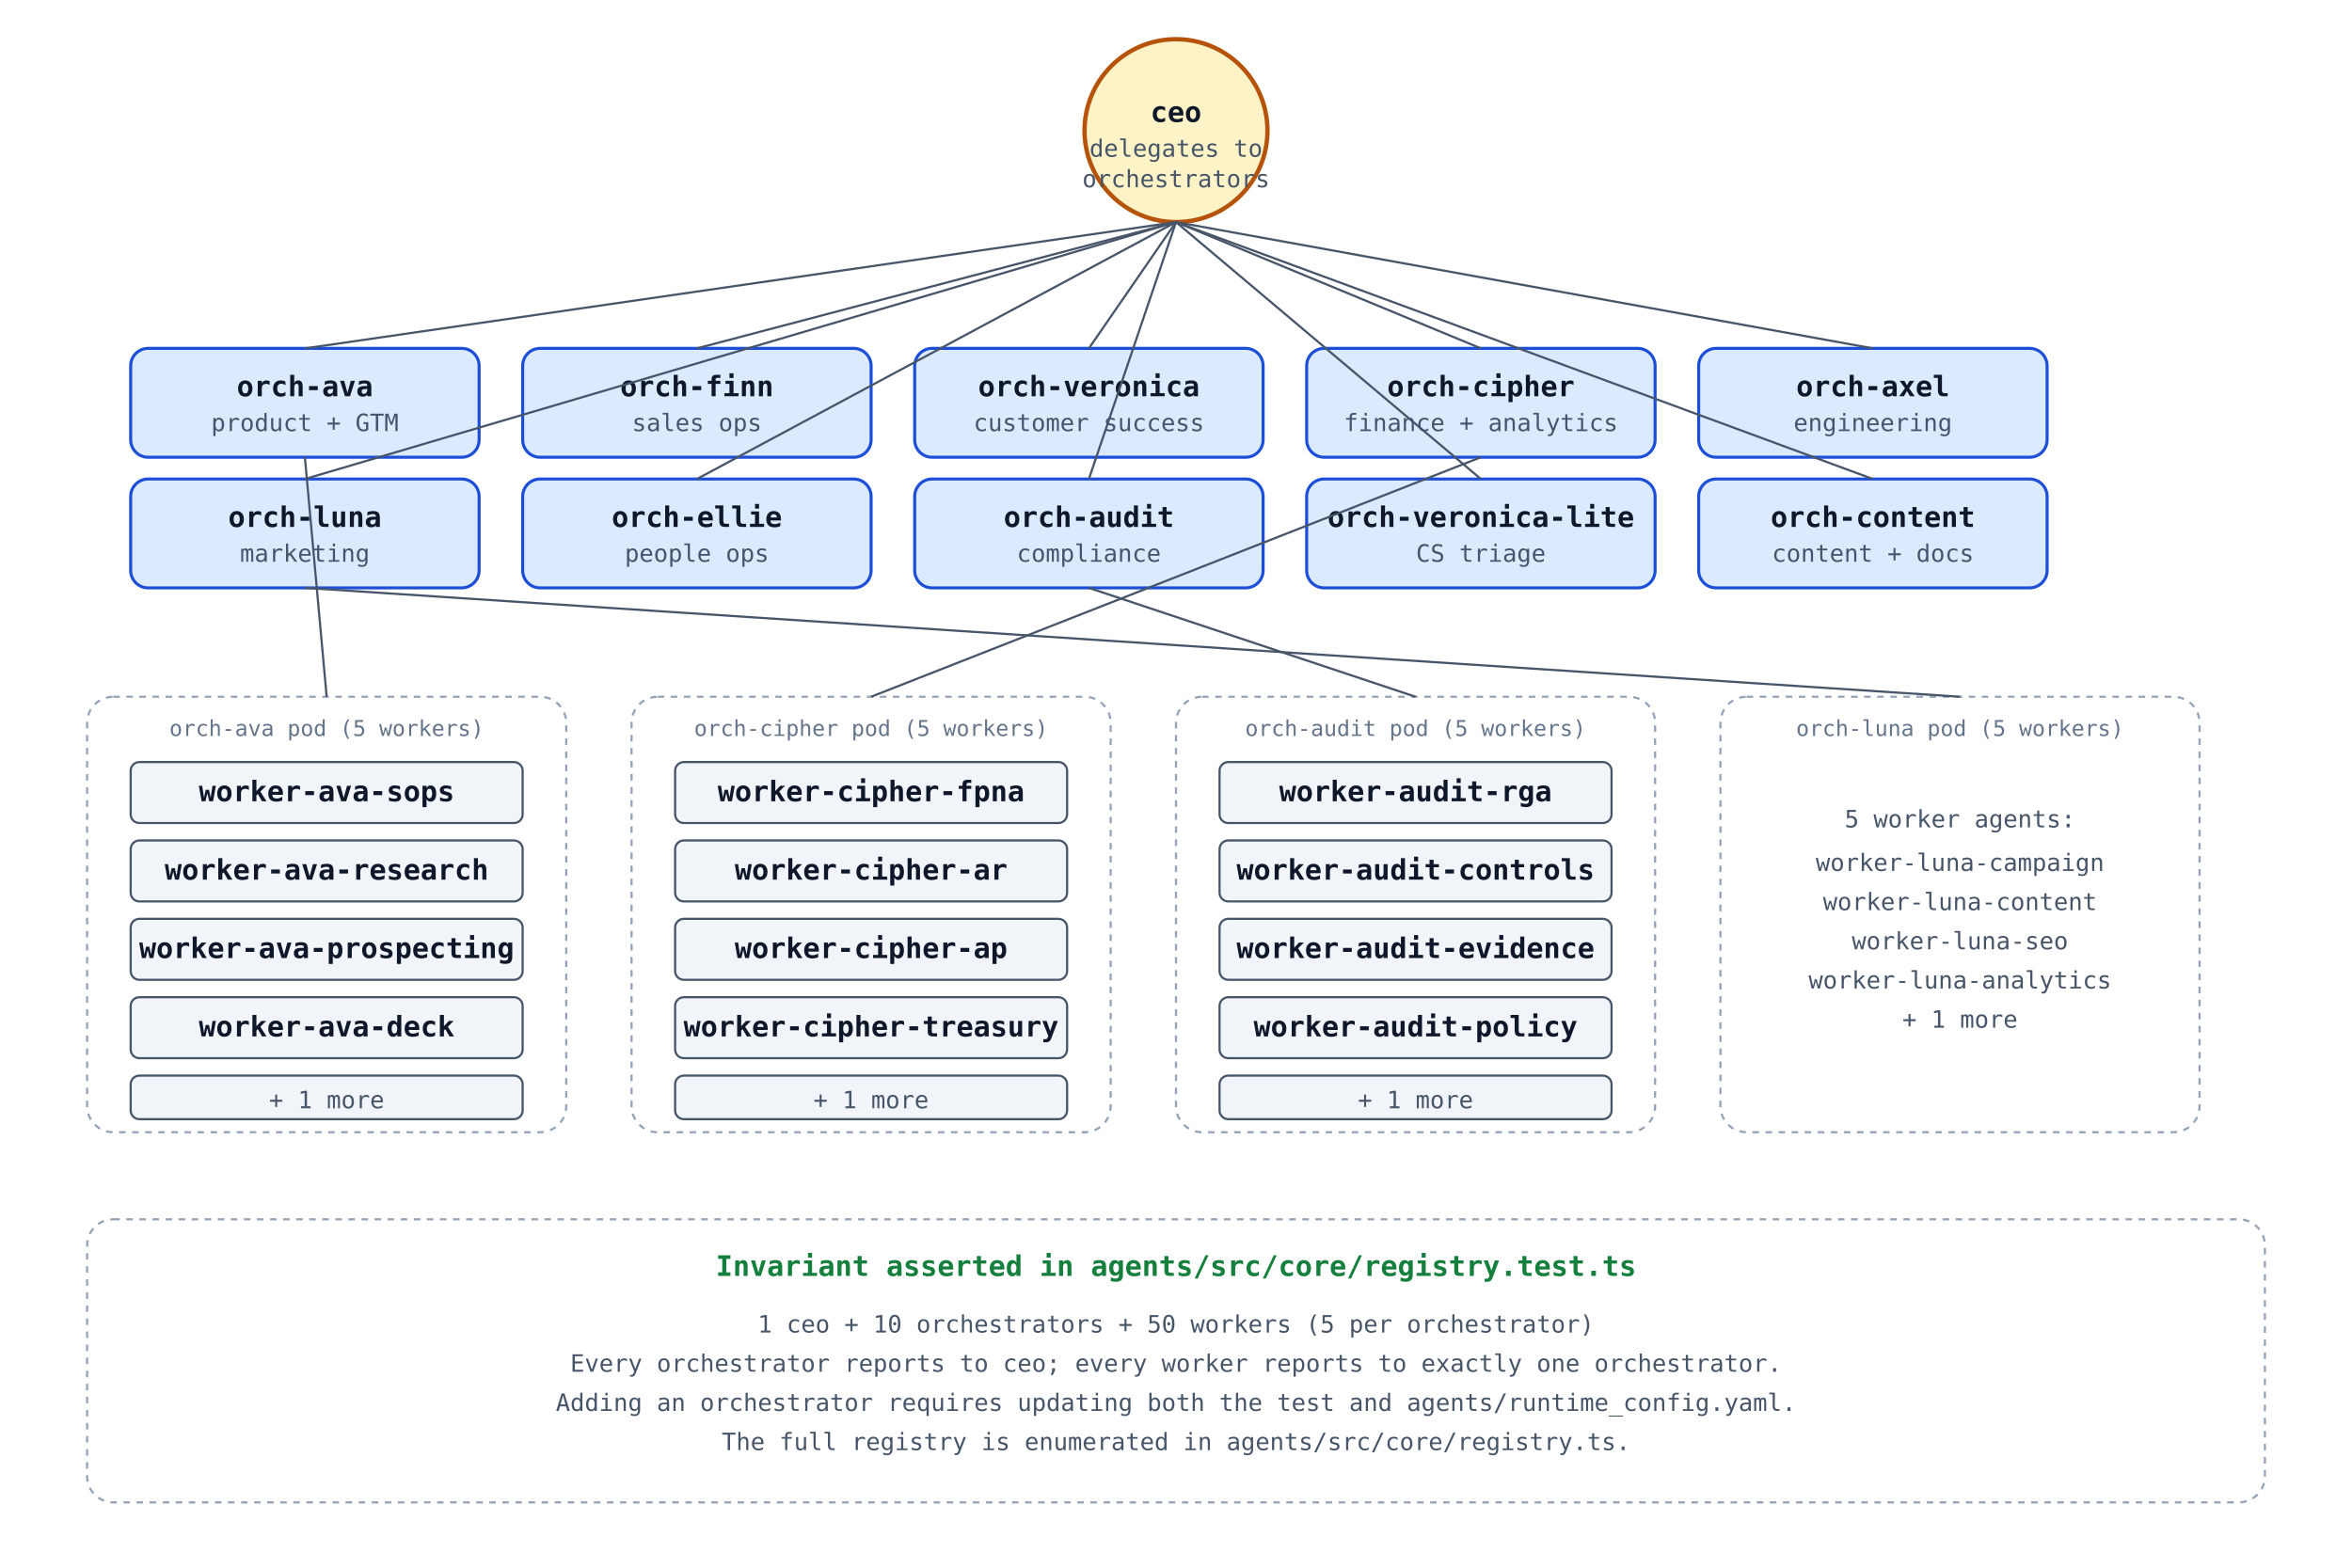
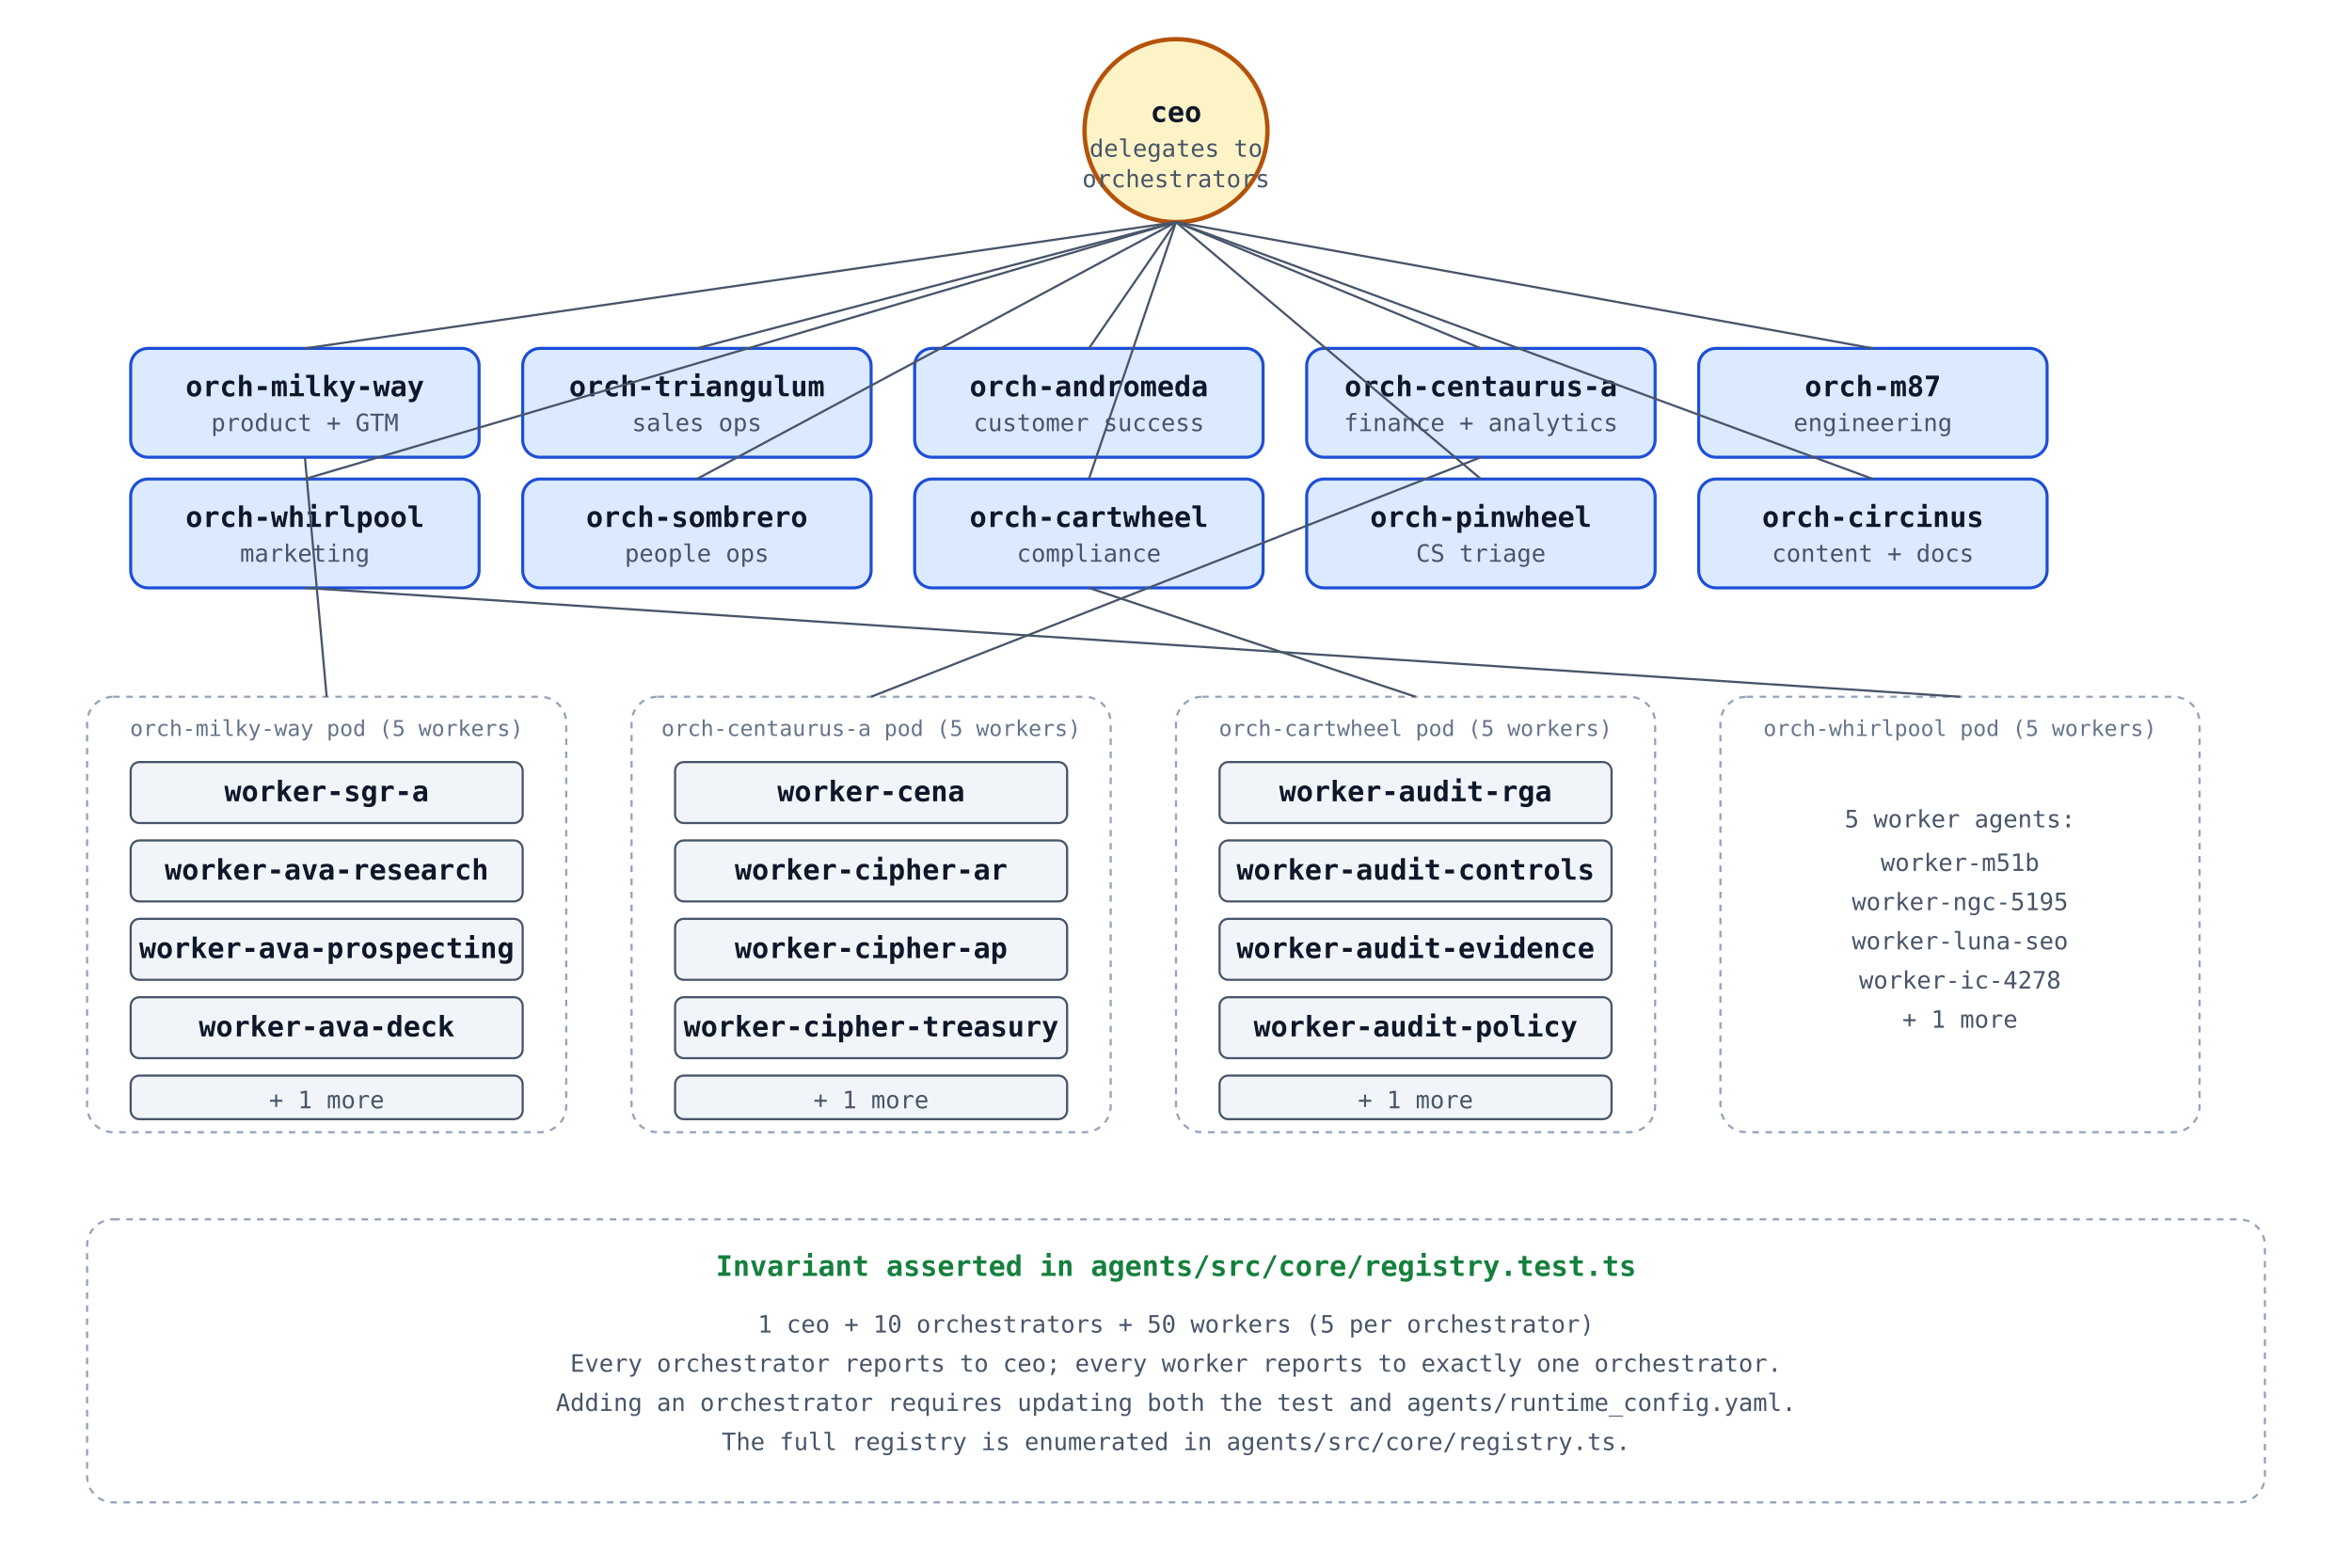
<svg xmlns="http://www.w3.org/2000/svg" viewBox="0 0 1080 720" font-family="ui-monospace, SFMono-Regular, Menlo, Consolas, monospace" font-size="13">
  <style>
    .ceo { fill: #fef3c7; stroke: #b45309; stroke-width: 2; rx: 50; ry: 50; }
    .orch { fill: #dbeafe; stroke: #1d4ed8; stroke-width: 1.4; rx: 8; ry: 8; }
    .worker { fill: #f1f5f9; stroke: #475569; stroke-width: 1; rx: 4; ry: 4; }
    .title { fill: #0f172a; font-weight: 700; }
    .sub { fill: #475569; font-size: 11px; }
    .edge { stroke: #475569; stroke-width: 1; fill: none; }
    .pod-rect { fill: none; stroke: #94a3b8; stroke-width: 1; stroke-dasharray: 3 3; rx: 12; ry: 12; }
    .pod-label { fill: #64748b; font-size: 10px; }
    .inv { fill: #15803d; font-weight: 700; }
  </style>
  <circle cx="540" cy="60" r="42" class="ceo" />
  <text x="540" y="56" text-anchor="middle" class="title">ceo</text>
  <text x="540" y="72" text-anchor="middle" class="sub">delegates to</text>
  <text x="540" y="86" text-anchor="middle" class="sub">orchestrators</text>
  <g>
    <rect x="60" y="160" width="160" height="50" class="orch" />
-     <text x="140" y="182" text-anchor="middle" class="title">orch-ava</text>
+     <text x="140" y="182" text-anchor="middle" class="title">orch-milky-way</text>
    <text x="140" y="198" text-anchor="middle" class="sub">product + GTM</text>
    <rect x="240" y="160" width="160" height="50" class="orch" />
-     <text x="320" y="182" text-anchor="middle" class="title">orch-finn</text>
+     <text x="320" y="182" text-anchor="middle" class="title">orch-triangulum</text>
    <text x="320" y="198" text-anchor="middle" class="sub">sales ops</text>
    <rect x="420" y="160" width="160" height="50" class="orch" />
-     <text x="500" y="182" text-anchor="middle" class="title">orch-veronica</text>
+     <text x="500" y="182" text-anchor="middle" class="title">orch-andromeda</text>
    <text x="500" y="198" text-anchor="middle" class="sub">customer success</text>
    <rect x="600" y="160" width="160" height="50" class="orch" />
-     <text x="680" y="182" text-anchor="middle" class="title">orch-cipher</text>
+     <text x="680" y="182" text-anchor="middle" class="title">orch-centaurus-a</text>
    <text x="680" y="198" text-anchor="middle" class="sub">finance + analytics</text>
    <rect x="780" y="160" width="160" height="50" class="orch" />
-     <text x="860" y="182" text-anchor="middle" class="title">orch-axel</text>
+     <text x="860" y="182" text-anchor="middle" class="title">orch-m87</text>
    <text x="860" y="198" text-anchor="middle" class="sub">engineering</text>
    <rect x="60" y="220" width="160" height="50" class="orch" />
-     <text x="140" y="242" text-anchor="middle" class="title">orch-luna</text>
+     <text x="140" y="242" text-anchor="middle" class="title">orch-whirlpool</text>
    <text x="140" y="258" text-anchor="middle" class="sub">marketing</text>
    <rect x="240" y="220" width="160" height="50" class="orch" />
-     <text x="320" y="242" text-anchor="middle" class="title">orch-ellie</text>
+     <text x="320" y="242" text-anchor="middle" class="title">orch-sombrero</text>
    <text x="320" y="258" text-anchor="middle" class="sub">people ops</text>
    <rect x="420" y="220" width="160" height="50" class="orch" />
-     <text x="500" y="242" text-anchor="middle" class="title">orch-audit</text>
+     <text x="500" y="242" text-anchor="middle" class="title">orch-cartwheel</text>
    <text x="500" y="258" text-anchor="middle" class="sub">compliance</text>
    <rect x="600" y="220" width="160" height="50" class="orch" />
-     <text x="680" y="242" text-anchor="middle" class="title">orch-veronica-lite</text>
+     <text x="680" y="242" text-anchor="middle" class="title">orch-pinwheel</text>
    <text x="680" y="258" text-anchor="middle" class="sub">CS triage</text>
    <rect x="780" y="220" width="160" height="50" class="orch" />
-     <text x="860" y="242" text-anchor="middle" class="title">orch-content</text>
+     <text x="860" y="242" text-anchor="middle" class="title">orch-circinus</text>
    <text x="860" y="258" text-anchor="middle" class="sub">content + docs</text>
  </g>
  <path d="M 540 102 L 140 160" class="edge" />
  <path d="M 540 102 L 320 160" class="edge" />
  <path d="M 540 102 L 500 160" class="edge" />
  <path d="M 540 102 L 680 160" class="edge" />
  <path d="M 540 102 L 860 160" class="edge" />
  <path d="M 540 102 L 140 220" class="edge" />
  <path d="M 540 102 L 320 220" class="edge" />
  <path d="M 540 102 L 500 220" class="edge" />
  <path d="M 540 102 L 680 220" class="edge" />
  <path d="M 540 102 L 860 220" class="edge" />
  <rect x="40" y="320" width="220" height="200" class="pod-rect" />
-   <text x="150" y="338" text-anchor="middle" class="pod-label">orch-ava pod (5 workers)</text>
+   <text x="150" y="338" text-anchor="middle" class="pod-label">orch-milky-way pod (5 workers)</text>
  <rect x="60" y="350" width="180" height="28" class="worker" />
-   <text x="150" y="368" text-anchor="middle" class="title">worker-ava-sops</text>
+   <text x="150" y="368" text-anchor="middle" class="title">worker-sgr-a</text>
  <rect x="60" y="386" width="180" height="28" class="worker" />
  <text x="150" y="404" text-anchor="middle" class="title">worker-ava-research</text>
  <rect x="60" y="422" width="180" height="28" class="worker" />
  <text x="150" y="440" text-anchor="middle" class="title">worker-ava-prospecting</text>
  <rect x="60" y="458" width="180" height="28" class="worker" />
  <text x="150" y="476" text-anchor="middle" class="title">worker-ava-deck</text>
  <rect x="60" y="494" width="180" height="20" class="worker" />
  <text x="150" y="509" text-anchor="middle" class="sub">+ 1 more</text>
  <rect x="290" y="320" width="220" height="200" class="pod-rect" />
-   <text x="400" y="338" text-anchor="middle" class="pod-label">orch-cipher pod (5 workers)</text>
+   <text x="400" y="338" text-anchor="middle" class="pod-label">orch-centaurus-a pod (5 workers)</text>
  <rect x="310" y="350" width="180" height="28" class="worker" />
-   <text x="400" y="368" text-anchor="middle" class="title">worker-cipher-fpna</text>
+   <text x="400" y="368" text-anchor="middle" class="title">worker-cena</text>
  <rect x="310" y="386" width="180" height="28" class="worker" />
  <text x="400" y="404" text-anchor="middle" class="title">worker-cipher-ar</text>
  <rect x="310" y="422" width="180" height="28" class="worker" />
  <text x="400" y="440" text-anchor="middle" class="title">worker-cipher-ap</text>
  <rect x="310" y="458" width="180" height="28" class="worker" />
  <text x="400" y="476" text-anchor="middle" class="title">worker-cipher-treasury</text>
  <rect x="310" y="494" width="180" height="20" class="worker" />
  <text x="400" y="509" text-anchor="middle" class="sub">+ 1 more</text>
  <rect x="540" y="320" width="220" height="200" class="pod-rect" />
-   <text x="650" y="338" text-anchor="middle" class="pod-label">orch-audit pod (5 workers)</text>
+   <text x="650" y="338" text-anchor="middle" class="pod-label">orch-cartwheel pod (5 workers)</text>
  <rect x="560" y="350" width="180" height="28" class="worker" />
  <text x="650" y="368" text-anchor="middle" class="title">worker-audit-rga</text>
  <rect x="560" y="386" width="180" height="28" class="worker" />
  <text x="650" y="404" text-anchor="middle" class="title">worker-audit-controls</text>
  <rect x="560" y="422" width="180" height="28" class="worker" />
  <text x="650" y="440" text-anchor="middle" class="title">worker-audit-evidence</text>
  <rect x="560" y="458" width="180" height="28" class="worker" />
  <text x="650" y="476" text-anchor="middle" class="title">worker-audit-policy</text>
  <rect x="560" y="494" width="180" height="20" class="worker" />
  <text x="650" y="509" text-anchor="middle" class="sub">+ 1 more</text>
  <rect x="790" y="320" width="220" height="200" class="pod-rect" />
-   <text x="900" y="338" text-anchor="middle" class="pod-label">orch-luna pod (5 workers)</text>
+   <text x="900" y="338" text-anchor="middle" class="pod-label">orch-whirlpool pod (5 workers)</text>
  <text x="900" y="380" text-anchor="middle" class="sub">5 worker agents:</text>
-   <text x="900" y="400" text-anchor="middle" class="sub">worker-luna-campaign</text>
-   <text x="900" y="418" text-anchor="middle" class="sub">worker-luna-content</text>
+   <text x="900" y="400" text-anchor="middle" class="sub">worker-m51b</text>
+   <text x="900" y="418" text-anchor="middle" class="sub">worker-ngc-5195</text>
  <text x="900" y="436" text-anchor="middle" class="sub">worker-luna-seo</text>
-   <text x="900" y="454" text-anchor="middle" class="sub">worker-luna-analytics</text>
+   <text x="900" y="454" text-anchor="middle" class="sub">worker-ic-4278</text>
  <text x="900" y="472" text-anchor="middle" class="sub">+ 1 more</text>
  <path d="M 140 210 L 150 320" class="edge" />
  <path d="M 680 210 L 400 320" class="edge" />
  <path d="M 500 270 L 650 320" class="edge" />
  <path d="M 140 270 L 900 320" class="edge" />
  <rect x="40" y="560" width="1000" height="130" class="pod-rect" />
  <text x="540" y="586" text-anchor="middle" class="inv">Invariant asserted in agents/src/core/registry.test.ts</text>
  <text x="540" y="612" text-anchor="middle" class="sub">1 ceo + 10 orchestrators + 50 workers (5 per orchestrator)</text>
  <text x="540" y="630" text-anchor="middle" class="sub">Every orchestrator reports to ceo; every worker reports to exactly one orchestrator.</text>
  <text x="540" y="648" text-anchor="middle" class="sub">Adding an orchestrator requires updating both the test and agents/runtime_config.yaml.</text>
  <text x="540" y="666" text-anchor="middle" class="sub">The full registry is enumerated in agents/src/core/registry.ts.</text>
</svg>
